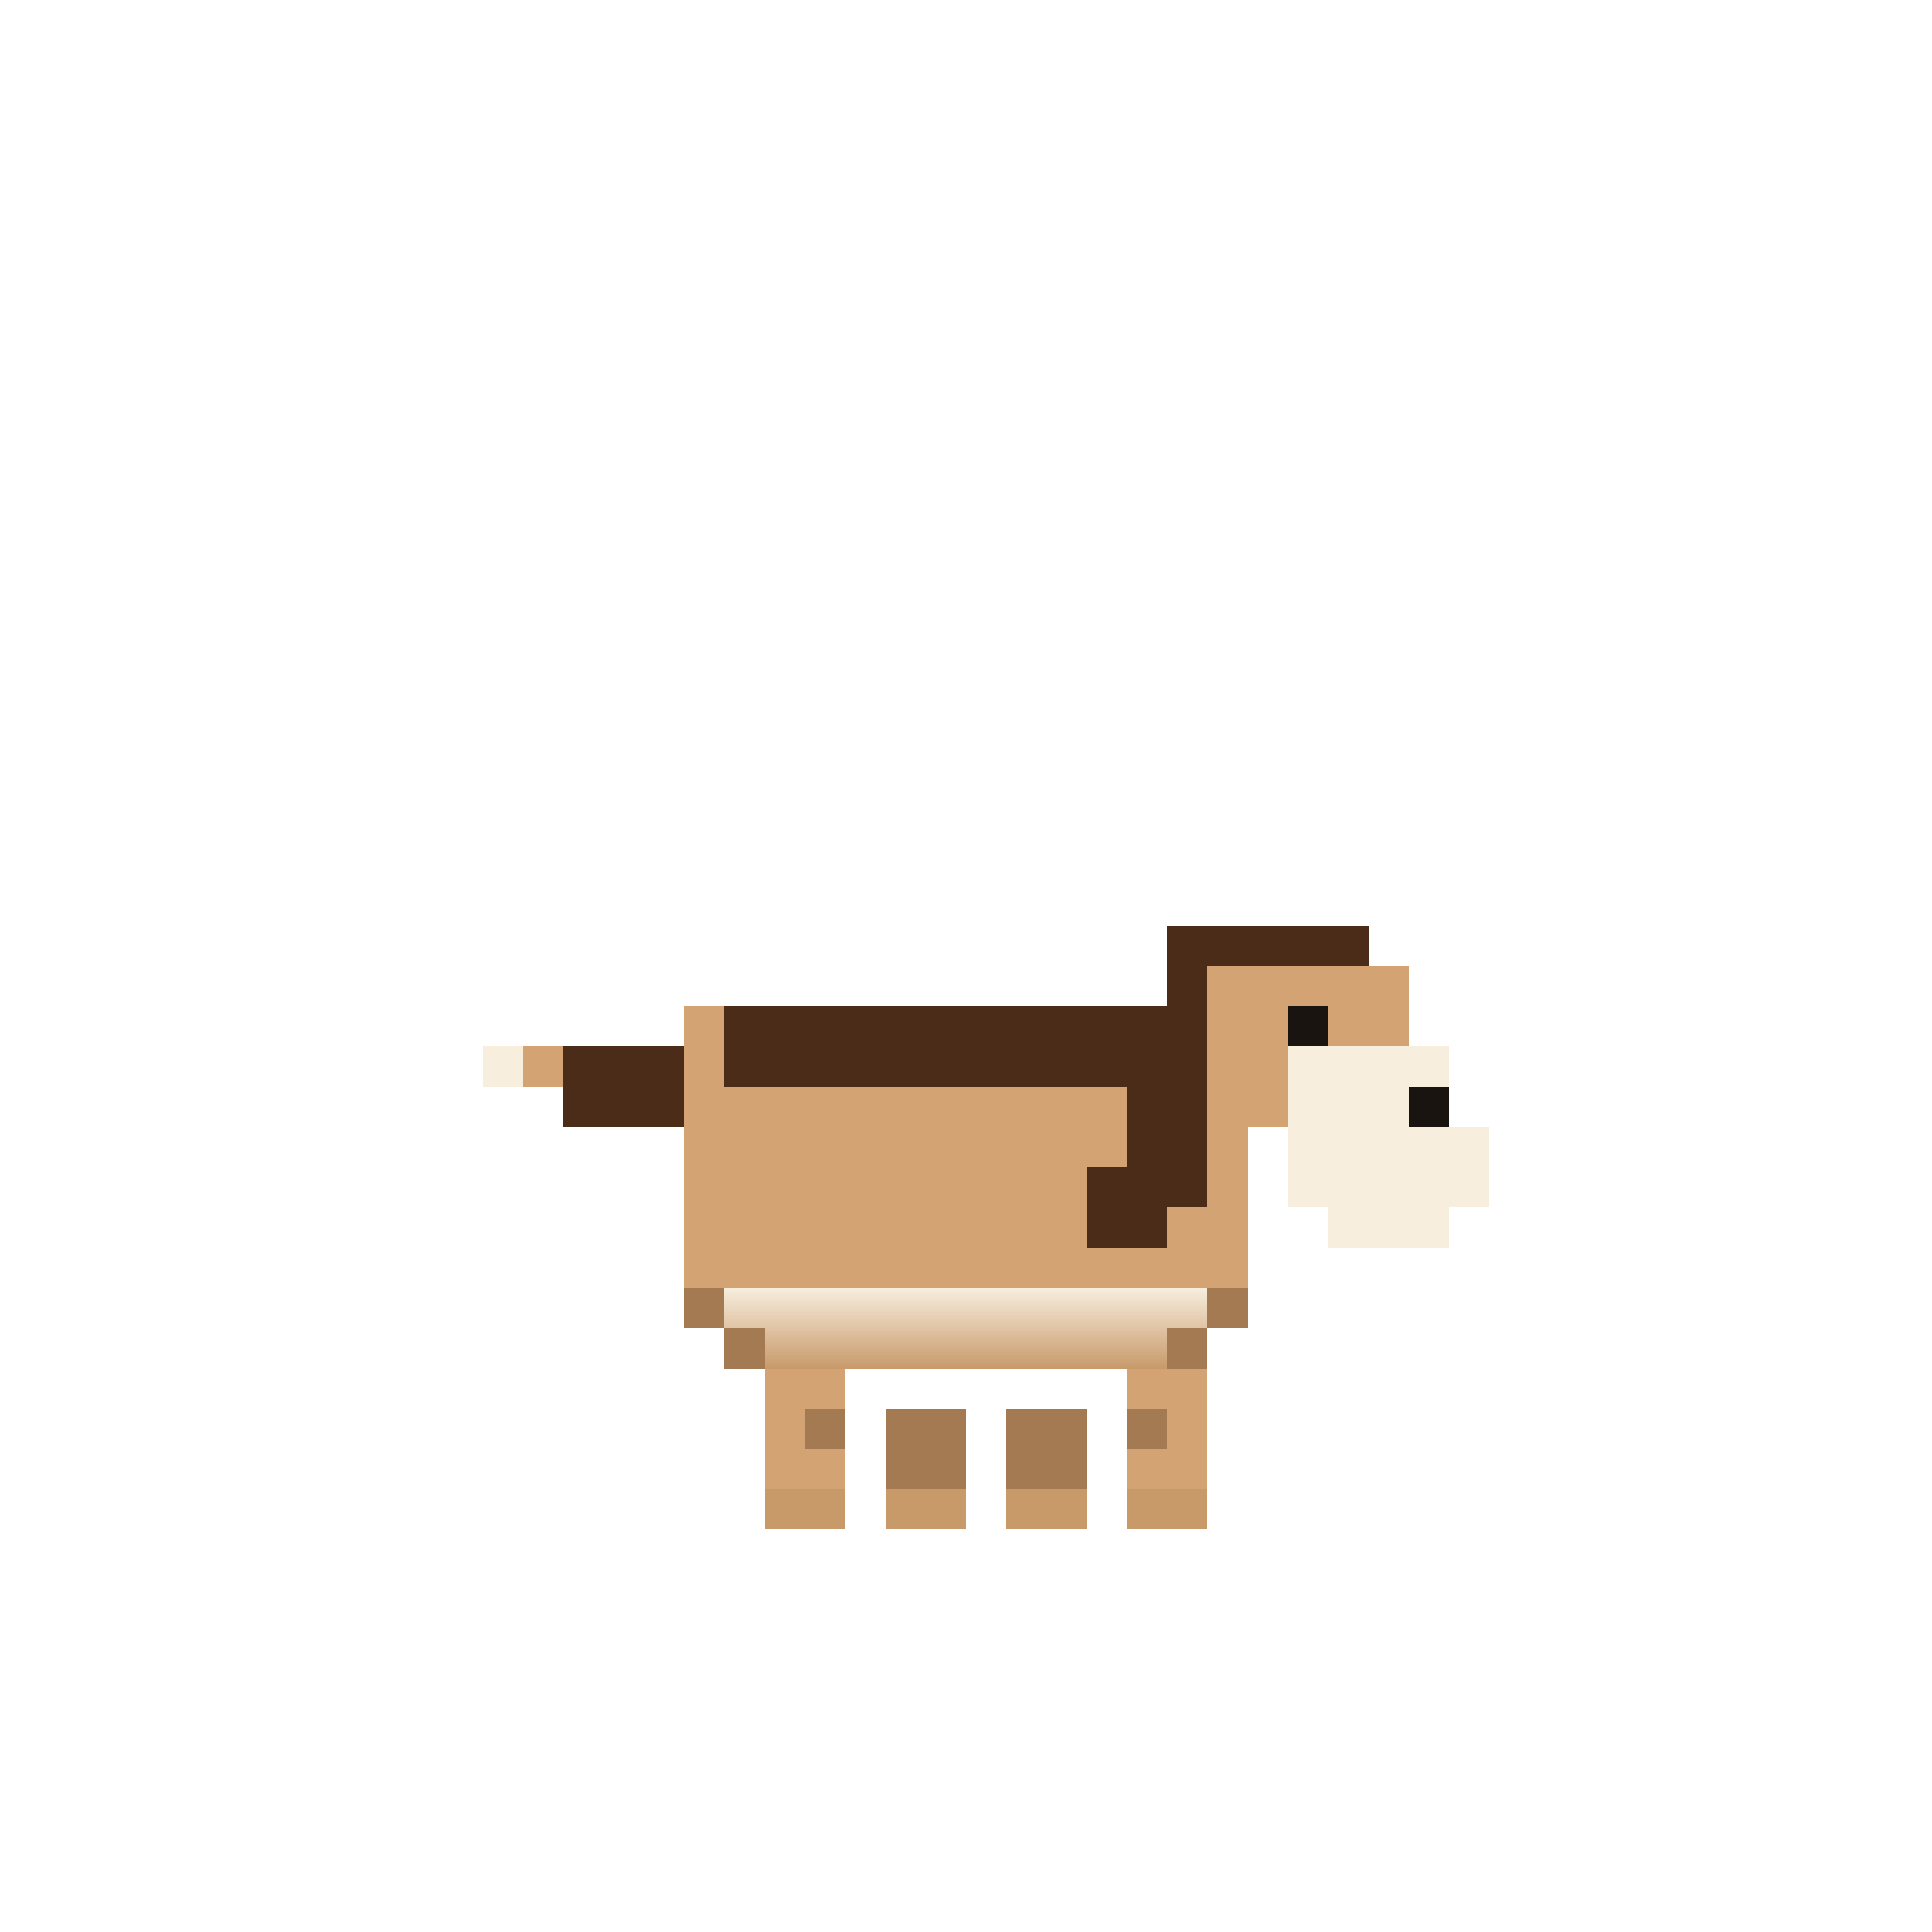
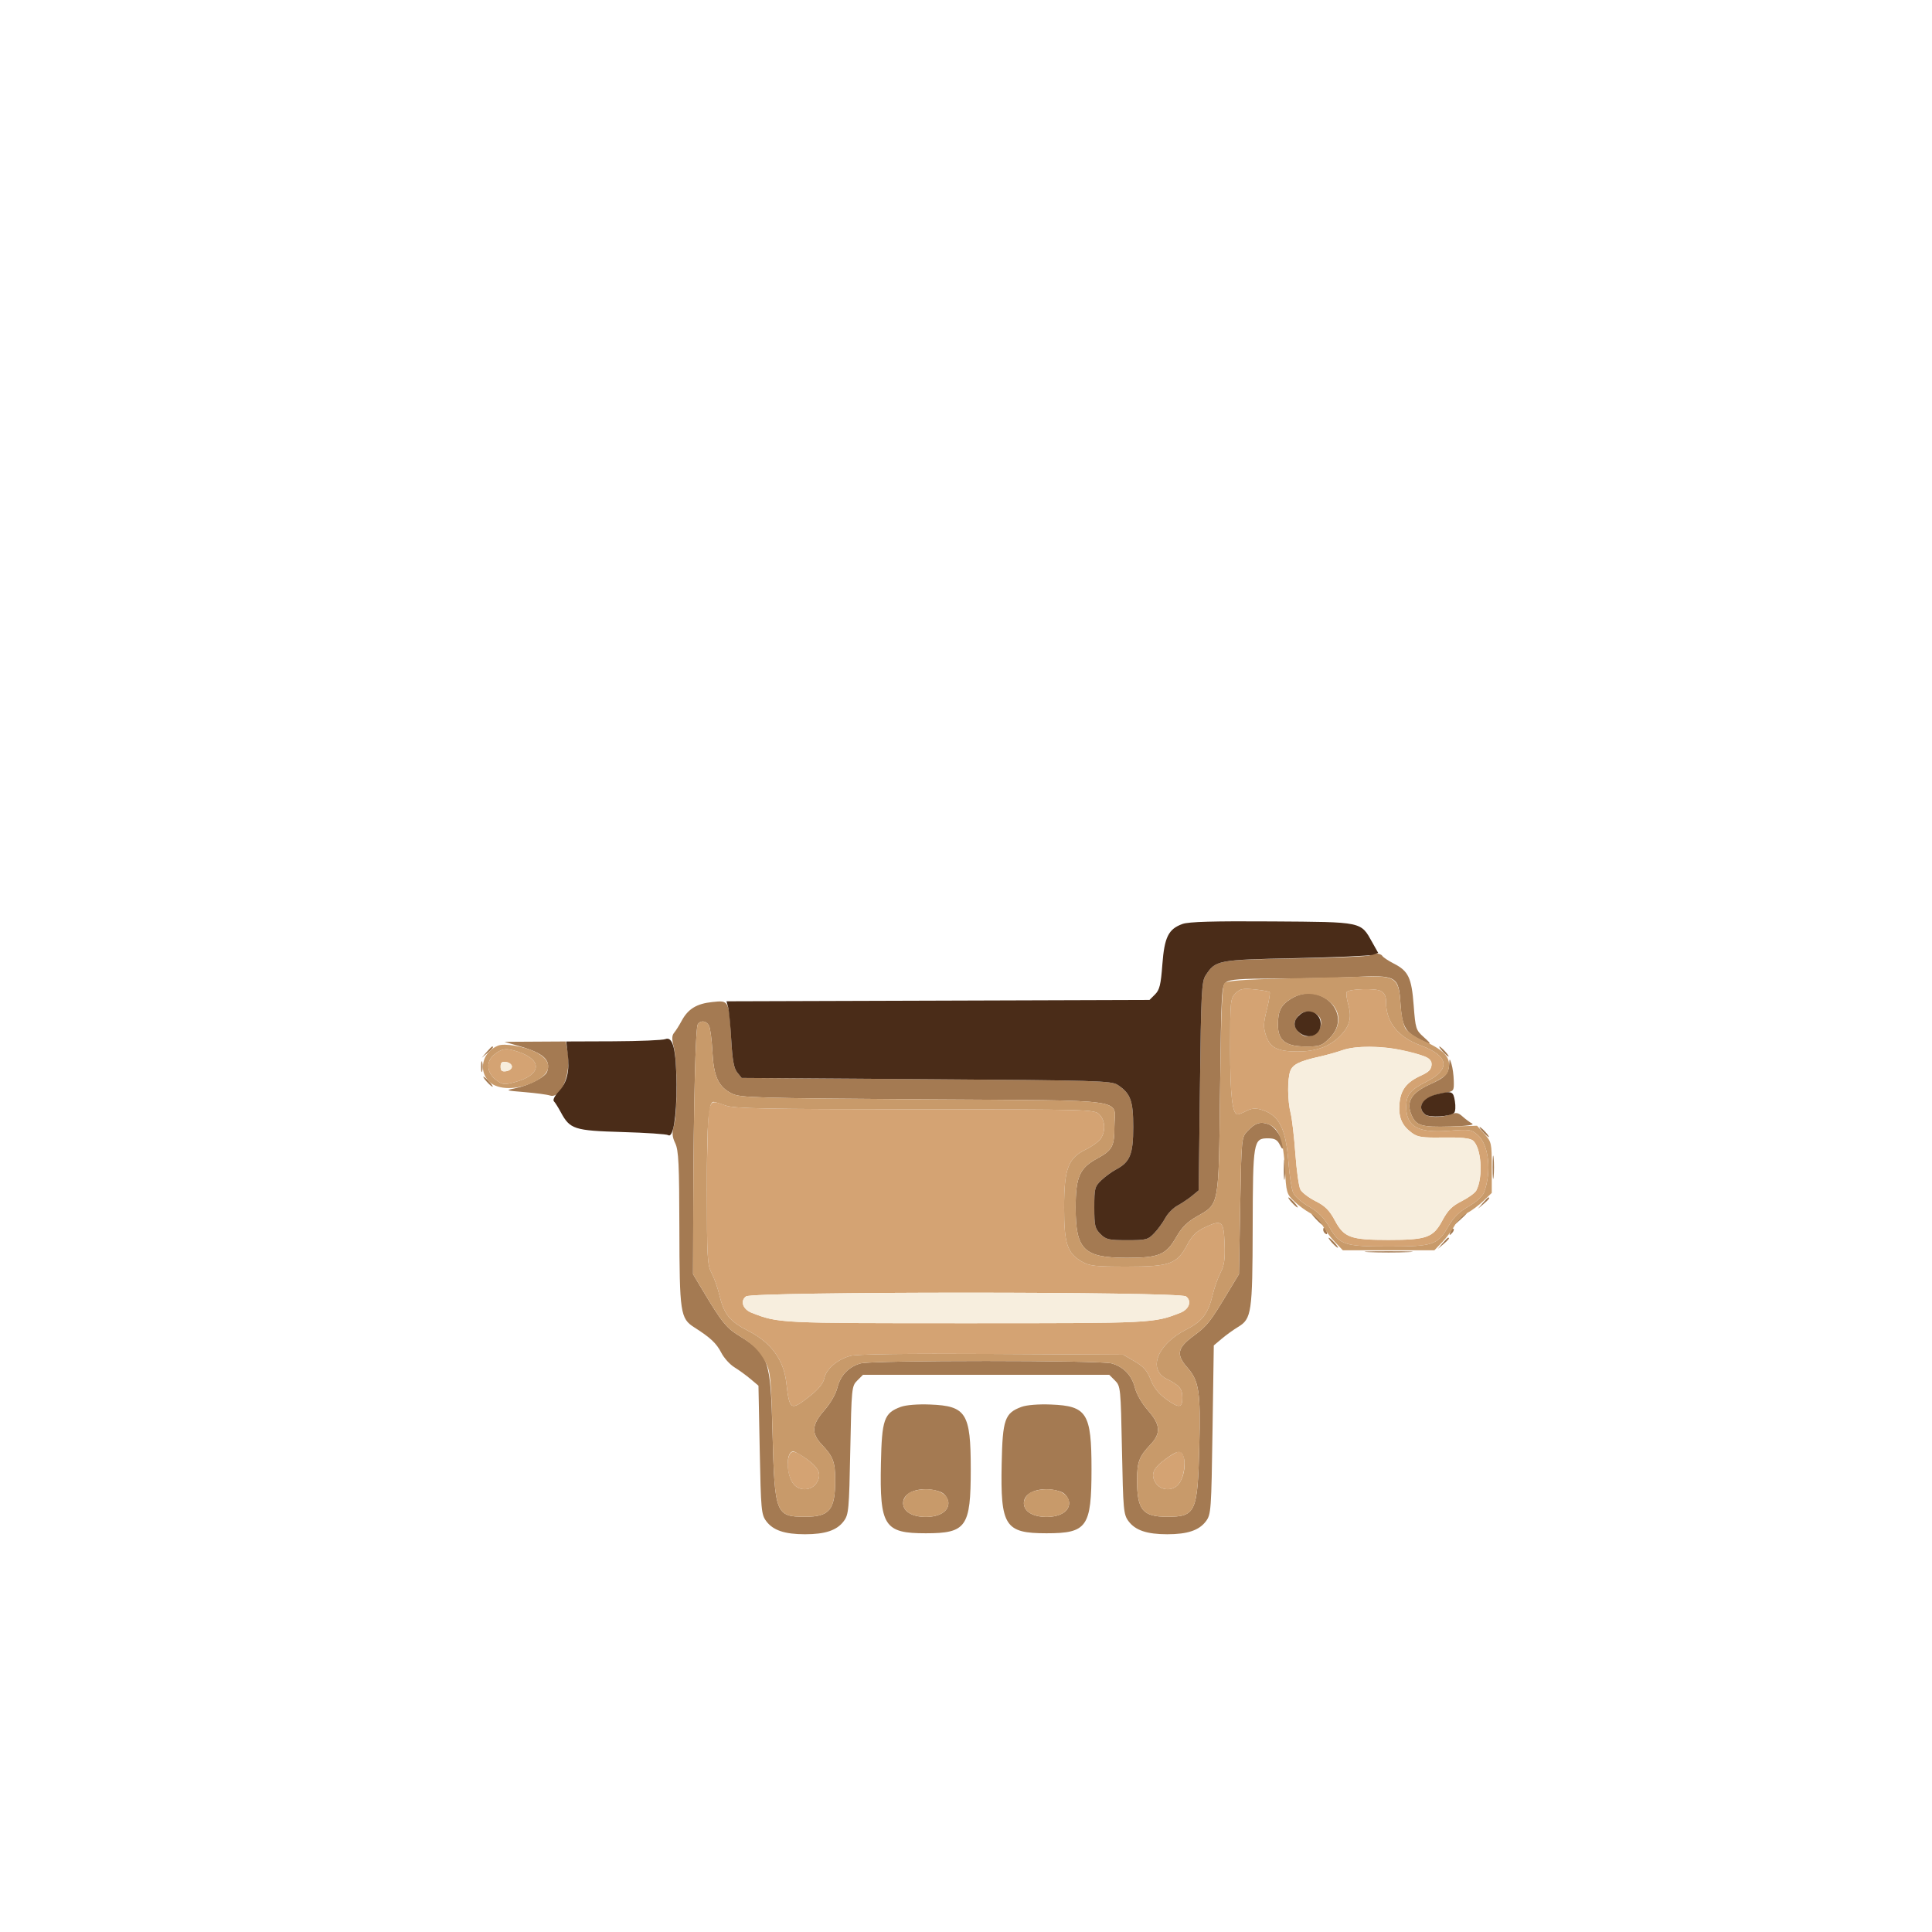
- <svg xmlns="http://www.w3.org/2000/svg" viewBox="0 0 48 48" shape-rendering="crispEdges">
-   <defs>
-     <linearGradient id="belly" x1="0" y1="32" x2="0" y2="34" gradientUnits="userSpaceOnUse" spreadMethod="pad">
-       <stop offset="0" stop-color="#f7eede" />
-       <stop offset="1" stop-color="#c89a6a" />
-     </linearGradient>
-   </defs>
-   <rect x="18" y="25" width="11" height="2" fill="#4a2c18" />
-   <rect x="17" y="25" width="1" height="2" fill="#d4a373" />
-   <rect x="29" y="25" width="2" height="2" fill="#d4a373" />
-   <rect x="17" y="27" width="14" height="2" fill="#d4a373" />
-   <rect x="17" y="29" width="14" height="3" fill="#d4a373" />
-   <rect x="17" y="32" width="1" height="1" fill="#a47a52" />
-   <rect x="30" y="32" width="1" height="1" fill="#a47a52" />
-   <rect x="18" y="32" width="12" height="1" fill="url(#belly)" />
-   <rect x="18" y="33" width="1" height="1" fill="#a47a52" />
-   <rect x="29" y="33" width="1" height="1" fill="#a47a52" />
-   <rect x="19" y="33" width="10" height="1" fill="url(#belly)" />
-   <rect x="29" y="23" width="2" height="2" fill="#4a2c18" />
-   <rect x="28" y="25" width="2" height="5" fill="#4a2c18" />
-   <rect x="27" y="29" width="2" height="2" fill="#4a2c18" />
-   <rect x="30" y="23" width="4" height="1" fill="#4a2c18" />
-   <rect x="30" y="24" width="5" height="2" fill="#d4a373" />
-   <rect x="30" y="26" width="2" height="2" fill="#d4a373" />
-   <rect x="32" y="26" width="4" height="2" fill="url(#belly)" />
-   <rect x="32" y="28" width="5" height="2" fill="url(#belly)" />
-   <rect x="33" y="30" width="3" height="1" fill="url(#belly)" />
-   <rect x="32" y="25" width="1" height="1" fill="#1a1410" />
-   <rect x="35" y="27" width="1" height="1" fill="#1a1410" />
-   <rect x="15" y="26" width="2" height="2" fill="#4a2c18" />
-   <rect x="14" y="26" width="1" height="2" fill="#4a2c18" />
-   <rect x="13" y="26" width="1" height="1" fill="#d4a373" />
-   <rect x="12" y="26" width="1" height="1" fill="url(#belly)" />
-   <rect x="19" y="34" width="2" height="3" fill="#d4a373" />
-   <rect x="20" y="35" width="1" height="1" fill="#a47a52" />
-   <rect x="19" y="37" width="2" height="1" fill="url(#belly)" />
-   <rect x="22" y="35" width="2" height="2" fill="#a47a52" />
-   <rect x="22" y="37" width="2" height="1" fill="url(#belly)" />
-   <rect x="25" y="35" width="2" height="2" fill="#a47a52" />
-   <rect x="25" y="37" width="2" height="1" fill="url(#belly)" />
-   <rect x="28" y="34" width="2" height="3" fill="#d4a373" />
-   <rect x="28" y="35" width="1" height="1" fill="#a47a52" />
-   <rect x="28" y="37" width="2" height="1" fill="url(#belly)" />
+ <svg xmlns="http://www.w3.org/2000/svg" viewBox="0 0 48 48" width="48" height="48">
+   <g transform="scale(0.0625 0.0625) translate(0,768) scale(1,-1)" fill="#d4a373" stroke="none">
+     <path d="M491.13 373.13 C489.10 371.10 489.00 370.06 489.00 351.15 C489.00 332.62 489.87 325.00 491.98 325.00 C492.42 325.00 493.99 325.63 495.48 326.40 C497.38 327.39 499.09 327.55 501.23 326.93 C508.30 324.91 511.08 319.71 512.12 306.59 C512.54 301.13 513.39 295.47 514.00 294.01 C514.63 292.47 517.28 290.11 520.27 288.40 C524.06 286.23 526.23 284.06 528.40 280.27 C532.46 273.15 534.44 272.50 552.00 272.50 C569.56 272.50 571.54 273.15 575.60 280.27 C577.77 284.06 579.94 286.23 583.73 288.40 C586.75 290.12 589.31 292.42 589.89 293.93 C593.03 302.11 591.86 313.01 587.42 316.82 C584.83 319.05 584.18 319.15 575.97 318.50 C563.72 317.53 559.00 320.17 559.00 328.00 C559.00 332.80 560.56 334.75 567.02 338.01 C576.84 342.97 575.98 348.32 564.71 352.44 C555.84 355.69 551.00 361.69 551.00 369.43 C551.00 371.98 550.42 373.24 548.86 374.08 C546.72 375.22 536.60 374.93 535.36 373.70 C535.01 373.34 535.29 371.03 535.99 368.54 C537.47 363.23 536.45 359.76 532.18 355.67 C528.19 351.85 522.82 350.00 515.78 350.01 C507.77 350.03 504.84 351.52 503.23 356.40 C502.17 359.63 502.23 361.28 503.58 366.69 C504.47 370.23 504.98 373.36 504.71 373.63 C504.43 373.90 501.75 374.38 498.73 374.69 C494.03 375.17 492.95 374.95 491.13 373.13 Z M557.42 350.48 C567.43 348.16 569.00 347.37 569.00 344.68 C569.00 342.88 568.04 341.87 565.05 340.52 C559.13 337.85 556.78 334.82 556.31 329.28 C555.86 323.85 557.22 320.65 561.21 317.68 C563.54 315.95 565.31 315.69 573.78 315.83 C580.40 315.93 584.21 315.57 585.37 314.72 C588.84 312.18 589.72 300.22 586.85 294.75 C586.34 293.79 583.73 291.88 581.04 290.52 C577.20 288.58 575.54 286.90 573.32 282.77 C569.72 276.05 567.12 275.11 552.00 275.11 C536.88 275.11 534.28 276.05 530.68 282.77 C528.46 286.90 526.80 288.58 522.96 290.52 C520.27 291.88 517.56 293.95 516.94 295.12 C516.31 296.28 515.41 302.70 514.93 309.37 C514.45 316.04 513.61 323.30 513.05 325.50 C511.79 330.54 511.72 339.12 512.92 342.28 C513.90 344.88 516.62 346.21 524.58 347.98 C527.37 348.61 531.42 349.75 533.58 350.51 C538.79 352.37 549.34 352.36 557.42 350.48 Z M196.58 348.88 C193.04 346.10 193.34 341.56 197.26 338.64 C199.79 336.77 200.43 336.70 204.75 337.86 C215.15 340.64 215.83 346.59 206.10 349.86 C201.31 351.47 199.65 351.30 196.58 348.88 Z M203.50 344.00 C203.50 343.18 202.49 342.36 201.25 342.18 C199.52 341.93 199.00 342.35 199.00 344.00 C199.00 345.65 199.52 346.07 201.25 345.82 C202.49 345.64 203.50 344.82 203.50 344.00 Z M281.98 327.43 C281.42 325.98 281.00 312.05 281.00 295.17 C281.00 268.18 281.17 265.15 282.85 261.99 C283.87 260.07 285.25 256.21 285.91 253.42 C287.78 245.56 290.00 242.77 297.43 238.96 C306.57 234.27 311.52 227.52 312.58 218.27 C313.84 207.28 314.31 207.02 321.95 213.05 C325.38 215.77 327.27 218.08 327.66 220.07 C328.40 223.77 332.86 227.62 338.03 229.01 C340.63 229.71 359.66 229.97 394.23 229.78 L446.50 229.50 L451.10 226.80 C454.65 224.71 456.08 223.07 457.41 219.58 C458.56 216.58 460.51 214.06 463.27 212.04 C468.64 208.08 470.00 208.15 470.00 212.38 C470.00 215.98 468.89 217.31 463.74 219.88 C456.12 223.69 460.11 233.69 471.54 239.48 C477.93 242.71 480.28 245.82 482.09 253.42 C482.76 256.21 484.16 260.14 485.20 262.14 C486.68 265.00 487.02 267.47 486.79 273.63 C486.45 282.74 485.75 283.31 478.85 280.06 C475.61 278.53 473.86 276.80 472.00 273.29 C467.88 265.51 465.11 264.50 448.00 264.50 C435.23 264.50 433.08 264.74 430.00 266.53 C424.23 269.89 423.00 273.64 423.00 287.93 C423.00 303.37 424.59 307.65 431.57 311.03 C434.02 312.22 436.69 314.14 437.51 315.32 C439.59 318.29 439.37 322.63 437.00 325.00 C435.04 326.96 433.64 327.00 363.75 327.04 C304.31 327.08 291.84 327.33 288.50 328.53 C283.22 330.43 283.11 330.41 281.98 327.43 Z M471.43 252.67 C473.88 250.89 472.73 247.53 469.22 246.16 C458.52 241.99 458.68 242.00 384.00 242.00 C309.32 242.00 309.48 241.99 298.78 246.16 C295.27 247.53 294.12 250.89 296.57 252.67 C299.25 254.63 468.75 254.63 471.43 252.67 Z M313.40 188.46 C312.56 185.10 313.63 180.07 315.67 177.82 C318.08 175.15 322.61 175.48 324.56 178.45 C326.73 181.77 325.72 184.30 320.75 187.95 C315.71 191.66 314.23 191.77 313.40 188.46 Z M463.25 187.95 C458.28 184.30 457.27 181.77 459.44 178.45 C461.39 175.48 465.92 175.15 468.33 177.82 C471.49 181.31 471.75 191.00 468.68 191.00 C467.97 191.00 465.53 189.63 463.25 187.95 Z" />
+   </g>
+   <g transform="scale(0.0625 0.0625) translate(0,768) scale(1,-1)" fill="#a47a52" stroke="none">
+     <path d="M544.59 388.25 C544.17 387.84 530.92 387.27 515.12 387.00 C483.79 386.45 483.24 386.35 479.26 380.28 C477.67 377.86 477.45 373.54 477.00 336.21 L476.50 294.82 L473.89 292.66 C472.45 291.47 469.85 289.73 468.11 288.78 C466.37 287.83 464.17 285.60 463.22 283.82 C462.27 282.04 460.30 279.33 458.83 277.79 C456.33 275.18 455.62 275.00 448.03 275.00 C440.74 275.00 439.66 275.25 437.45 277.45 C435.25 279.66 435.00 280.74 435.00 288.03 C435.00 295.62 435.18 296.33 437.79 298.83 C439.33 300.30 441.99 302.24 443.71 303.15 C449.22 306.08 450.48 309.20 450.48 320.00 C450.48 330.49 449.41 333.37 444.28 336.74 C441.79 338.37 436.13 338.54 368.21 339.00 L294.82 339.50 L293.07 341.67 C291.74 343.31 291.15 346.52 290.68 354.67 C289.77 370.56 289.86 370.37 283.16 369.68 C276.93 369.03 273.51 366.94 270.98 362.23 C270.04 360.47 268.70 358.34 268.01 357.51 C267.04 356.35 267.01 355.00 267.88 351.56 C269.30 345.92 269.33 325.72 267.92 320.66 C267.07 317.59 267.17 316.16 268.43 313.51 C269.75 310.73 270.01 305.29 270.06 279.85 C270.12 246.02 270.44 243.88 276.00 240.34 C282.45 236.24 284.78 234.04 286.73 230.26 C287.79 228.19 290.13 225.60 291.92 224.50 C293.71 223.40 296.60 221.30 298.34 219.83 L301.50 217.17 L302.00 191.65 C302.47 167.75 302.63 165.96 304.59 163.32 C307.30 159.67 311.92 158.11 320.00 158.11 C328.08 158.11 332.70 159.67 335.41 163.32 C337.37 165.96 337.53 167.75 338.00 191.55 C338.49 216.32 338.56 217.01 340.78 219.22 L343.06 221.50 L392.00 221.50 L440.94 221.50 L443.22 219.22 C445.44 217.01 445.51 216.32 446.00 191.55 C446.47 167.75 446.63 165.96 448.59 163.32 C451.30 159.67 455.92 158.11 464.00 158.11 C472.08 158.11 476.70 159.67 479.41 163.32 C481.41 166.02 481.52 167.62 482.00 199.65 L482.50 233.17 L485.66 235.83 C487.40 237.30 490.32 239.41 492.16 240.52 C497.53 243.76 497.88 246.14 497.96 280.00 C498.04 314.32 498.24 315.50 504.00 315.50 C506.67 315.50 507.73 314.94 508.71 313.00 C509.67 311.09 509.97 310.93 509.99 312.30 C510.01 315.40 507.01 320.04 504.32 321.07 C501.06 322.31 498.95 321.64 495.91 318.40 C493.51 315.86 493.50 315.68 493.00 288.67 L492.50 261.50 L488.58 255.00 C480.87 242.19 479.95 241.03 474.51 237.01 C467.98 232.18 467.44 229.54 471.96 224.40 C476.65 219.05 477.30 214.79 476.74 193.00 C476.07 166.76 475.29 165.06 464.00 165.06 C454.23 165.06 452.00 167.77 452.00 179.63 C452.00 186.83 452.81 188.99 457.29 193.72 C461.59 198.26 461.34 201.68 456.28 207.42 C453.94 210.08 451.78 213.82 451.16 216.30 C449.90 221.29 446.70 224.65 441.92 226.02 C437.39 227.32 346.61 227.32 342.08 226.02 C337.30 224.65 334.10 221.29 332.84 216.30 C332.22 213.82 330.06 210.08 327.72 207.42 C322.66 201.68 322.41 198.26 326.71 193.72 C331.19 188.99 332.00 186.83 332.00 179.63 C332.00 167.77 329.77 165.06 320.00 165.06 C308.39 165.06 307.94 166.19 307.10 198.00 C306.30 228.03 305.73 229.64 293.22 237.41 C288.76 240.18 286.68 242.80 279.68 254.50 L275.50 261.50 L275.58 289.00 C275.70 328.03 276.48 359.35 277.36 360.78 C278.46 362.55 280.79 362.28 281.84 360.25 C282.35 359.29 282.95 354.67 283.19 349.98 C283.69 340.03 285.59 335.94 290.96 333.27 C294.22 331.64 300.32 331.46 367.33 331.00 C450.99 330.43 443.00 331.56 443.00 320.24 C443.00 312.26 442.19 310.77 436.05 307.43 C429.14 303.67 427.59 300.10 427.59 288.00 C427.59 271.17 430.83 268.00 448.00 268.00 C460.75 268.00 463.55 269.18 467.59 276.25 C469.75 280.04 471.93 282.23 475.63 284.35 C484.78 289.57 484.43 287.67 485.00 334.83 C485.48 374.28 485.59 376.23 487.44 377.58 C488.94 378.68 493.38 379.00 507.03 379.00 C516.74 379.00 530.72 379.28 538.09 379.63 C555.25 380.44 556.00 380.01 556.73 368.94 C557.30 360.25 558.60 357.76 563.97 355.01 C569.26 352.32 569.62 352.47 565.86 355.83 C562.85 358.52 562.66 359.14 561.96 368.33 C561.13 379.36 559.87 382.00 554.05 384.97 C551.90 386.07 549.85 387.43 549.51 387.99 C548.78 389.17 545.67 389.34 544.59 388.25 Z M513.31 371.05 C509.21 368.55 508.00 366.18 508.00 360.64 C508.00 354.35 511.06 352.00 519.23 352.00 C524.69 352.00 525.49 352.29 528.60 355.40 C538.08 364.88 525.05 378.21 513.31 371.05 Z M523.07 364.96 C527.28 362.71 524.66 356.00 519.57 356.00 C517.12 356.00 513.96 359.70 514.66 361.73 C515.99 365.55 519.47 366.89 523.07 364.96 Z M206.50 352.12 C216.07 349.34 218.99 346.69 217.52 342.07 C216.82 339.85 210.35 336.50 204.50 335.33 C200.78 334.58 201.05 334.48 208.50 333.87 C212.90 333.50 217.46 332.90 218.62 332.52 C223.13 331.06 227.23 341.62 225.58 350.44 L224.91 354.00 L212.70 353.93 L200.50 353.86 L206.50 352.12 Z M193.40 349.75 L191.50 347.50 L193.75 349.40 C195.86 351.20 196.46 352.00 195.65 352.00 C195.47 352.00 194.45 350.99 193.40 349.75 Z M573.50 350.00 C574.50 348.90 575.53 348.00 575.81 348.00 C576.08 348.00 575.50 348.90 574.50 350.00 C573.50 351.10 572.47 352.00 572.19 352.00 C571.92 352.00 572.50 351.10 573.50 350.00 Z M191.23 344.00 C191.23 342.07 191.44 341.29 191.69 342.25 C191.94 343.21 191.94 344.79 191.69 345.75 C191.44 346.71 191.23 345.93 191.23 344.00 Z M576.10 345.33 C575.91 341.14 574.65 339.76 568.52 337.01 C561.12 333.69 558.89 330.10 561.02 324.96 C562.86 320.50 564.95 319.86 576.45 320.19 C583.24 320.39 586.26 320.81 585.17 321.39 C584.25 321.87 582.56 323.13 581.40 324.17 C579.69 325.72 578.80 325.88 576.59 325.03 C572.93 323.64 567.67 323.73 566.20 325.20 C562.88 328.52 566.31 332.29 573.75 333.49 C577.98 334.17 578.00 334.19 577.90 338.34 C577.85 340.63 577.44 343.62 577.00 345.00 C576.26 347.30 576.19 347.33 576.10 345.33 Z M193.50 338.00 C194.50 336.90 195.53 336.00 195.81 336.00 C196.08 336.00 195.50 336.90 194.50 338.00 C193.50 339.10 192.47 340.00 192.19 340.00 C191.92 340.00 192.50 339.10 193.50 338.00 Z M589.50 318.00 C590.50 316.90 591.53 316.00 591.81 316.00 C592.08 316.00 591.50 316.90 590.50 318.00 C589.50 319.10 588.47 320.00 588.19 320.00 C587.92 320.00 588.50 319.10 589.50 318.00 Z M593.34 304.00 C593.34 299.88 593.51 298.19 593.73 300.25 C593.94 302.31 593.94 305.69 593.73 307.75 C593.51 309.81 593.34 308.12 593.34 304.00 Z M510.32 303.00 C510.32 299.43 510.50 297.96 510.72 299.75 C510.95 301.54 510.95 304.46 510.72 306.25 C510.50 308.04 510.32 306.57 510.32 303.00 Z M513.50 290.00 C514.50 288.90 515.53 288.00 515.81 288.00 C516.08 288.00 515.50 288.90 514.50 290.00 C513.50 291.10 512.47 292.00 512.19 292.00 C511.92 292.00 512.50 291.10 513.50 290.00 Z M589.40 289.75 L587.50 287.50 L589.75 289.40 C591.86 291.20 592.46 292.00 591.65 292.00 C591.47 292.00 590.45 290.99 589.40 289.75 Z M523.00 283.50 C524.29 282.12 525.57 281.00 525.85 281.00 C526.12 281.00 525.29 282.12 524.00 283.50 C522.71 284.88 521.43 286.00 521.15 286.00 C520.88 286.00 521.71 284.88 523.00 283.50 Z M579.92 283.25 L577.50 280.50 L580.25 282.92 C581.76 284.26 583.00 285.50 583.00 285.67 C583.00 286.46 582.19 285.82 579.92 283.25 Z M526.00 279.06 C526.00 278.54 526.44 277.84 526.99 277.51 C527.56 277.16 527.72 277.56 527.38 278.45 C526.72 280.18 526.00 280.50 526.00 279.06 Z M576.56 278.29 C576.02 276.87 576.14 276.75 577.12 277.73 C577.81 278.41 578.11 279.22 577.81 279.53 C577.50 279.83 576.94 279.28 576.56 278.29 Z M529.50 274.00 C530.50 272.90 531.53 272.00 531.81 272.00 C532.08 272.00 531.50 272.90 530.50 274.00 C529.50 275.10 528.47 276.00 528.19 276.00 C527.92 276.00 528.50 275.10 529.50 274.00 Z M573.40 273.75 L571.50 271.50 L573.75 273.40 C575.86 275.20 576.46 276.00 575.65 276.00 C575.47 276.00 574.45 274.99 573.40 273.75 Z M544.25 270.26 C548.51 270.07 555.49 270.07 559.75 270.26 C564.01 270.44 560.52 270.60 552.00 270.60 C543.48 270.60 539.99 270.44 544.25 270.26 Z M358.09 208.75 C351.42 206.30 350.54 203.80 350.18 186.18 C349.67 161.31 351.48 158.50 368.00 158.50 C384.14 158.50 385.89 160.99 385.89 184.00 C385.89 206.25 384.09 209.12 369.77 209.68 C364.81 209.88 360.14 209.50 358.09 208.75 Z M406.09 208.75 C399.42 206.30 398.54 203.80 398.18 186.18 C397.67 161.31 399.48 158.50 416.00 158.50 C432.14 158.50 433.89 160.99 433.89 184.00 C433.89 206.25 432.09 209.12 417.77 209.68 C412.81 209.88 408.14 209.50 406.09 208.75 Z M374.78 174.44 C376.02 173.57 377.00 171.83 377.00 170.50 C377.00 167.19 373.41 165.00 368.00 165.00 C362.59 165.00 359.00 167.19 359.00 170.50 C359.00 173.81 362.59 176.00 368.00 176.00 C370.51 176.00 373.56 175.30 374.78 174.44 Z M422.78 174.44 C424.02 173.57 425.00 171.83 425.00 170.50 C425.00 167.19 421.41 165.00 416.00 165.00 C410.59 165.00 407.00 167.19 407.00 170.50 C407.00 173.81 410.59 176.00 416.00 176.00 C418.51 176.00 421.56 175.30 422.78 174.44 Z" />
+   </g>
+   <g transform="scale(0.0625 0.0625) translate(0,768) scale(1,-1)" fill="#4a2c18" stroke="none">
+     <path d="M470.09 400.72 C464.47 398.70 462.88 395.52 462.05 384.56 C461.45 376.52 460.95 374.50 459.13 372.69 L456.94 370.50 L372.86 370.23 L288.78 369.97 L289.42 367.73 C289.77 366.50 290.34 360.63 290.68 354.67 C291.15 346.52 291.74 343.31 293.07 341.67 L294.82 339.50 L368.21 339.00 C436.13 338.54 441.79 338.37 444.28 336.74 C449.41 333.37 450.48 330.49 450.48 320.00 C450.48 309.20 449.22 306.08 443.71 303.15 C441.99 302.24 439.33 300.30 437.79 298.83 C435.18 296.33 435.00 295.62 435.00 288.03 C435.00 280.74 435.25 279.66 437.45 277.45 C439.66 275.25 440.74 275.00 448.03 275.00 C455.62 275.00 456.33 275.18 458.83 277.79 C460.30 279.33 462.27 282.04 463.22 283.82 C464.17 285.60 466.37 287.83 468.11 288.78 C469.85 289.73 472.45 291.47 473.89 292.66 L476.50 294.82 L477.00 336.21 C477.45 373.54 477.67 377.86 479.26 380.28 C483.23 386.33 483.84 386.45 514.95 387.10 C530.65 387.43 544.48 388.04 545.68 388.45 L547.86 389.20 L545.53 393.35 C540.83 401.72 542.01 401.47 505.68 401.72 C482.39 401.88 472.56 401.60 470.09 400.72 Z M516.83 364.75 C514.20 362.63 513.90 360.10 516.02 357.98 C519.63 354.37 525.00 356.18 525.00 361.00 C525.00 365.30 520.23 367.49 516.83 364.75 Z M264.50 354.94 C263.40 354.50 254.08 354.11 243.80 354.07 L225.09 354.00 L225.68 349.09 C226.49 342.22 225.40 337.64 222.12 334.12 C220.46 332.35 219.66 330.74 220.19 330.21 C220.68 329.72 221.89 327.80 222.89 325.94 C226.56 319.10 228.22 318.56 247.32 318.00 C256.77 317.73 265.01 317.17 265.63 316.76 C267.58 315.50 269.00 324.13 268.92 336.69 C268.83 350.71 267.51 356.15 264.50 354.94 Z M571.26 333.03 C565.39 331.63 563.12 327.80 566.51 324.99 C568.15 323.63 576.52 324.12 578.06 325.66 C578.55 326.15 578.68 328.22 578.34 330.27 C577.70 334.24 577.20 334.44 571.26 333.03 Z" />
+   </g>
+   <g transform="scale(0.0625 0.0625) translate(0,768) scale(1,-1)" fill="#c89a6a" stroke="none">
+     <path d="M511.30 379.04 C494.20 378.64 487.75 378.16 486.80 377.20 C485.79 376.20 485.39 366.60 485.00 334.70 C484.43 287.68 484.78 289.57 475.63 284.35 C471.93 282.23 469.75 280.04 467.59 276.25 C463.55 269.18 460.75 268.00 448.00 268.00 C430.83 268.00 427.59 271.17 427.59 288.00 C427.59 300.10 429.14 303.67 436.05 307.43 C442.19 310.77 443.00 312.26 443.00 320.24 C443.00 331.56 450.99 330.43 367.33 331.00 C300.32 331.46 294.22 331.64 290.96 333.27 C285.59 335.94 283.69 340.03 283.19 349.98 C282.95 354.67 282.35 359.29 281.84 360.25 C280.79 362.28 278.46 362.55 277.36 360.78 C276.48 359.35 275.70 328.03 275.58 289.00 L275.50 261.50 L279.68 254.50 C286.68 242.80 288.76 240.18 293.22 237.41 C299.27 233.66 301.88 231.09 304.32 226.50 C306.27 222.85 306.51 220.36 307.10 198.00 C307.94 166.19 308.39 165.06 320.00 165.06 C329.77 165.06 332.00 167.77 332.00 179.63 C332.00 186.83 331.19 188.99 326.71 193.72 C322.41 198.26 322.66 201.68 327.72 207.42 C330.06 210.08 332.22 213.82 332.84 216.30 C334.10 221.29 337.30 224.65 342.08 226.02 C346.61 227.32 437.39 227.32 441.92 226.02 C446.70 224.65 449.90 221.29 451.16 216.30 C451.78 213.82 453.94 210.08 456.28 207.42 C461.34 201.68 461.59 198.26 457.29 193.72 C452.81 188.99 452.00 186.83 452.00 179.63 C452.00 167.77 454.23 165.06 464.00 165.06 C475.29 165.06 476.07 166.76 476.74 193.00 C477.30 214.79 476.65 219.05 471.96 224.40 C467.44 229.54 467.98 232.18 474.51 237.01 C479.95 241.03 480.87 242.19 488.58 255.00 L492.50 261.50 L493.00 288.67 C493.50 315.68 493.51 315.86 495.91 318.40 C498.95 321.64 501.06 322.31 504.32 321.07 C508.43 319.51 510.14 314.86 510.76 303.60 C511.29 293.92 511.44 293.38 514.43 290.50 C516.15 288.85 519.02 286.73 520.81 285.78 C522.60 284.83 524.83 282.60 525.78 280.81 C526.73 279.02 528.92 276.08 530.65 274.28 L533.80 271.00 L552.00 271.00 L570.20 271.00 L573.35 274.28 C575.08 276.08 577.27 279.02 578.22 280.81 C579.17 282.60 581.40 284.83 583.19 285.78 C584.98 286.73 587.92 288.92 589.72 290.65 L593.00 293.80 L593.00 303.88 C593.00 313.62 592.90 314.08 590.08 317.23 L587.15 320.50 L576.61 320.19 C564.94 319.86 562.87 320.49 561.02 324.96 C558.89 330.10 561.12 333.69 568.52 337.01 C571.92 338.54 574.99 340.54 575.35 341.47 C577.43 346.89 575.01 350.15 565.83 354.27 C562.72 355.67 559.51 357.87 558.69 359.16 C557.88 360.45 557.00 364.85 556.73 368.94 C556.06 379.09 554.82 380.08 543.14 379.79 C538.39 379.67 524.06 379.33 511.30 379.04 Z M504.71 373.63 C504.98 373.36 504.47 370.23 503.58 366.69 C502.23 361.28 502.17 359.63 503.23 356.40 C504.84 351.52 507.77 350.03 515.78 350.01 C522.82 350.00 528.19 351.85 532.18 355.67 C536.45 359.76 537.47 363.23 535.99 368.54 C535.29 371.03 535.01 373.34 535.36 373.70 C536.60 374.93 546.72 375.22 548.86 374.08 C550.42 373.24 551.00 371.98 551.00 369.43 C551.00 361.69 555.84 355.69 564.71 352.44 C575.98 348.32 576.84 342.97 567.02 338.01 C560.56 334.75 559.00 332.80 559.00 328.00 C559.00 320.17 563.72 317.53 575.97 318.50 C584.18 319.15 584.83 319.05 587.42 316.82 C591.86 313.01 593.03 302.11 589.89 293.93 C589.31 292.42 586.75 290.12 583.73 288.40 C579.94 286.23 577.77 284.06 575.60 280.27 C571.54 273.15 569.56 272.50 552.00 272.50 C534.44 272.50 532.46 273.15 528.40 280.27 C526.23 284.06 524.06 286.23 520.27 288.40 C517.28 290.11 514.63 292.47 514.00 294.01 C513.39 295.47 512.54 301.13 512.12 306.59 C511.08 319.71 508.30 324.91 501.23 326.93 C499.09 327.55 497.38 327.39 495.48 326.40 C493.99 325.63 492.42 325.00 491.98 325.00 C489.87 325.00 489.00 332.62 489.00 351.15 C489.00 370.06 489.10 371.10 491.13 373.13 C492.95 374.95 494.03 375.17 498.73 374.69 C501.75 374.38 504.43 373.90 504.71 373.63 Z M525.99 371.51 C532.90 367.93 534.05 360.85 528.60 355.40 C525.49 352.29 524.69 352.00 519.23 352.00 C511.06 352.00 508.00 354.35 508.00 360.64 C508.00 366.18 509.21 368.55 513.31 371.05 C517.13 373.37 522.03 373.55 525.99 371.51 Z M198.00 352.35 C191.71 349.83 189.93 342.29 194.58 337.92 C198.03 334.69 205.60 334.66 212.22 337.87 C219.69 341.48 219.87 346.43 212.66 349.92 C208.17 352.09 200.53 353.36 198.00 352.35 Z M206.10 349.86 C215.83 346.59 215.15 340.64 204.75 337.86 C200.43 336.70 199.79 336.77 197.26 338.64 C193.34 341.56 193.04 346.10 196.58 348.88 C199.65 351.30 201.31 351.47 206.10 349.86 Z M288.50 328.53 C291.84 327.33 304.31 327.08 363.75 327.04 C433.64 327.00 435.04 326.96 437.00 325.00 C439.37 322.63 439.59 318.29 437.51 315.32 C436.69 314.14 434.02 312.22 431.57 311.03 C424.59 307.65 423.00 303.37 423.00 287.93 C423.00 273.64 424.23 269.89 430.00 266.53 C433.08 264.74 435.23 264.50 448.00 264.50 C465.11 264.50 467.88 265.51 472.00 273.29 C473.86 276.80 475.61 278.53 478.85 280.06 C485.75 283.31 486.45 282.74 486.79 273.63 C487.02 267.47 486.68 265.00 485.20 262.14 C484.16 260.14 482.76 256.21 482.09 253.42 C480.28 245.82 477.93 242.71 471.54 239.48 C460.11 233.69 456.12 223.69 463.74 219.88 C468.89 217.31 470.00 215.98 470.00 212.38 C470.00 208.15 468.64 208.08 463.27 212.04 C460.51 214.06 458.56 216.58 457.41 219.58 C456.08 223.07 454.65 224.71 451.10 226.80 L446.50 229.50 L394.23 229.78 C359.66 229.97 340.63 229.71 338.03 229.01 C332.86 227.62 328.40 223.77 327.66 220.07 C327.27 218.08 325.38 215.77 321.95 213.05 C314.31 207.02 313.84 207.28 312.58 218.27 C311.52 227.52 306.57 234.27 297.43 238.96 C290.00 242.77 287.78 245.56 285.91 253.42 C285.25 256.21 283.87 260.07 282.85 261.99 C281.17 265.15 281.00 268.18 281.00 295.17 C281.00 322.60 281.58 330.03 283.73 329.98 C284.15 329.98 286.30 329.32 288.50 328.53 Z M320.75 187.95 C325.72 184.30 326.73 181.77 324.56 178.45 C322.61 175.48 318.08 175.15 315.67 177.82 C312.51 181.31 312.25 191.00 315.32 191.00 C316.03 191.00 318.47 189.63 320.75 187.95 Z M470.60 188.46 C471.44 185.10 470.37 180.07 468.33 177.82 C465.92 175.15 461.39 175.48 459.44 178.45 C457.27 181.77 458.28 184.30 463.25 187.95 C468.29 191.66 469.77 191.77 470.60 188.46 Z M361.22 174.44 C359.98 173.57 359.00 171.83 359.00 170.50 C359.00 167.19 362.59 165.00 368.00 165.00 C373.41 165.00 377.00 167.19 377.00 170.50 C377.00 173.81 373.41 176.00 368.00 176.00 C365.49 176.00 362.44 175.30 361.22 174.44 Z M409.22 174.44 C407.98 173.57 407.00 171.83 407.00 170.50 C407.00 167.19 410.59 165.00 416.00 165.00 C421.41 165.00 425.00 167.19 425.00 170.50 C425.00 173.81 421.41 176.00 416.00 176.00 C413.49 176.00 410.44 175.30 409.22 174.44 Z" />
+   </g>
+   <g transform="scale(0.0625 0.0625) translate(0,768) scale(1,-1)" fill="#f7eede" stroke="none">
+     <path d="M533.58 350.51 C531.42 349.75 527.37 348.61 524.58 347.98 C516.62 346.21 513.90 344.88 512.92 342.28 C511.72 339.12 511.79 330.54 513.05 325.50 C513.61 323.30 514.45 316.04 514.93 309.37 C515.41 302.70 516.31 296.28 516.94 295.12 C517.56 293.95 520.27 291.88 522.96 290.52 C526.80 288.58 528.46 286.90 530.68 282.77 C534.28 276.05 536.88 275.11 552.00 275.11 C567.12 275.11 569.72 276.05 573.32 282.77 C575.54 286.90 577.20 288.58 581.04 290.52 C583.73 291.88 586.34 293.79 586.85 294.75 C589.72 300.22 588.84 312.18 585.37 314.72 C584.21 315.57 580.40 315.93 573.78 315.83 C565.31 315.69 563.54 315.95 561.21 317.68 C557.22 320.65 555.86 323.85 556.31 329.28 C556.78 334.82 559.13 337.85 565.05 340.52 C569.86 342.69 570.58 346.45 566.48 348.01 C556.31 351.87 540.72 353.06 533.58 350.51 Z M199.00 344.00 C199.00 342.35 199.52 341.93 201.25 342.18 C202.49 342.36 203.50 343.18 203.50 344.00 C203.50 344.82 202.49 345.64 201.25 345.82 C199.52 346.07 199.00 345.65 199.00 344.00 Z M296.57 252.67 C294.12 250.89 295.27 247.53 298.78 246.16 C309.48 241.99 309.32 242.00 384.00 242.00 C458.68 242.00 458.52 241.99 469.22 246.16 C472.73 247.53 473.88 250.89 471.43 252.67 C468.75 254.63 299.25 254.63 296.57 252.67 Z" />
+   </g>
</svg>
